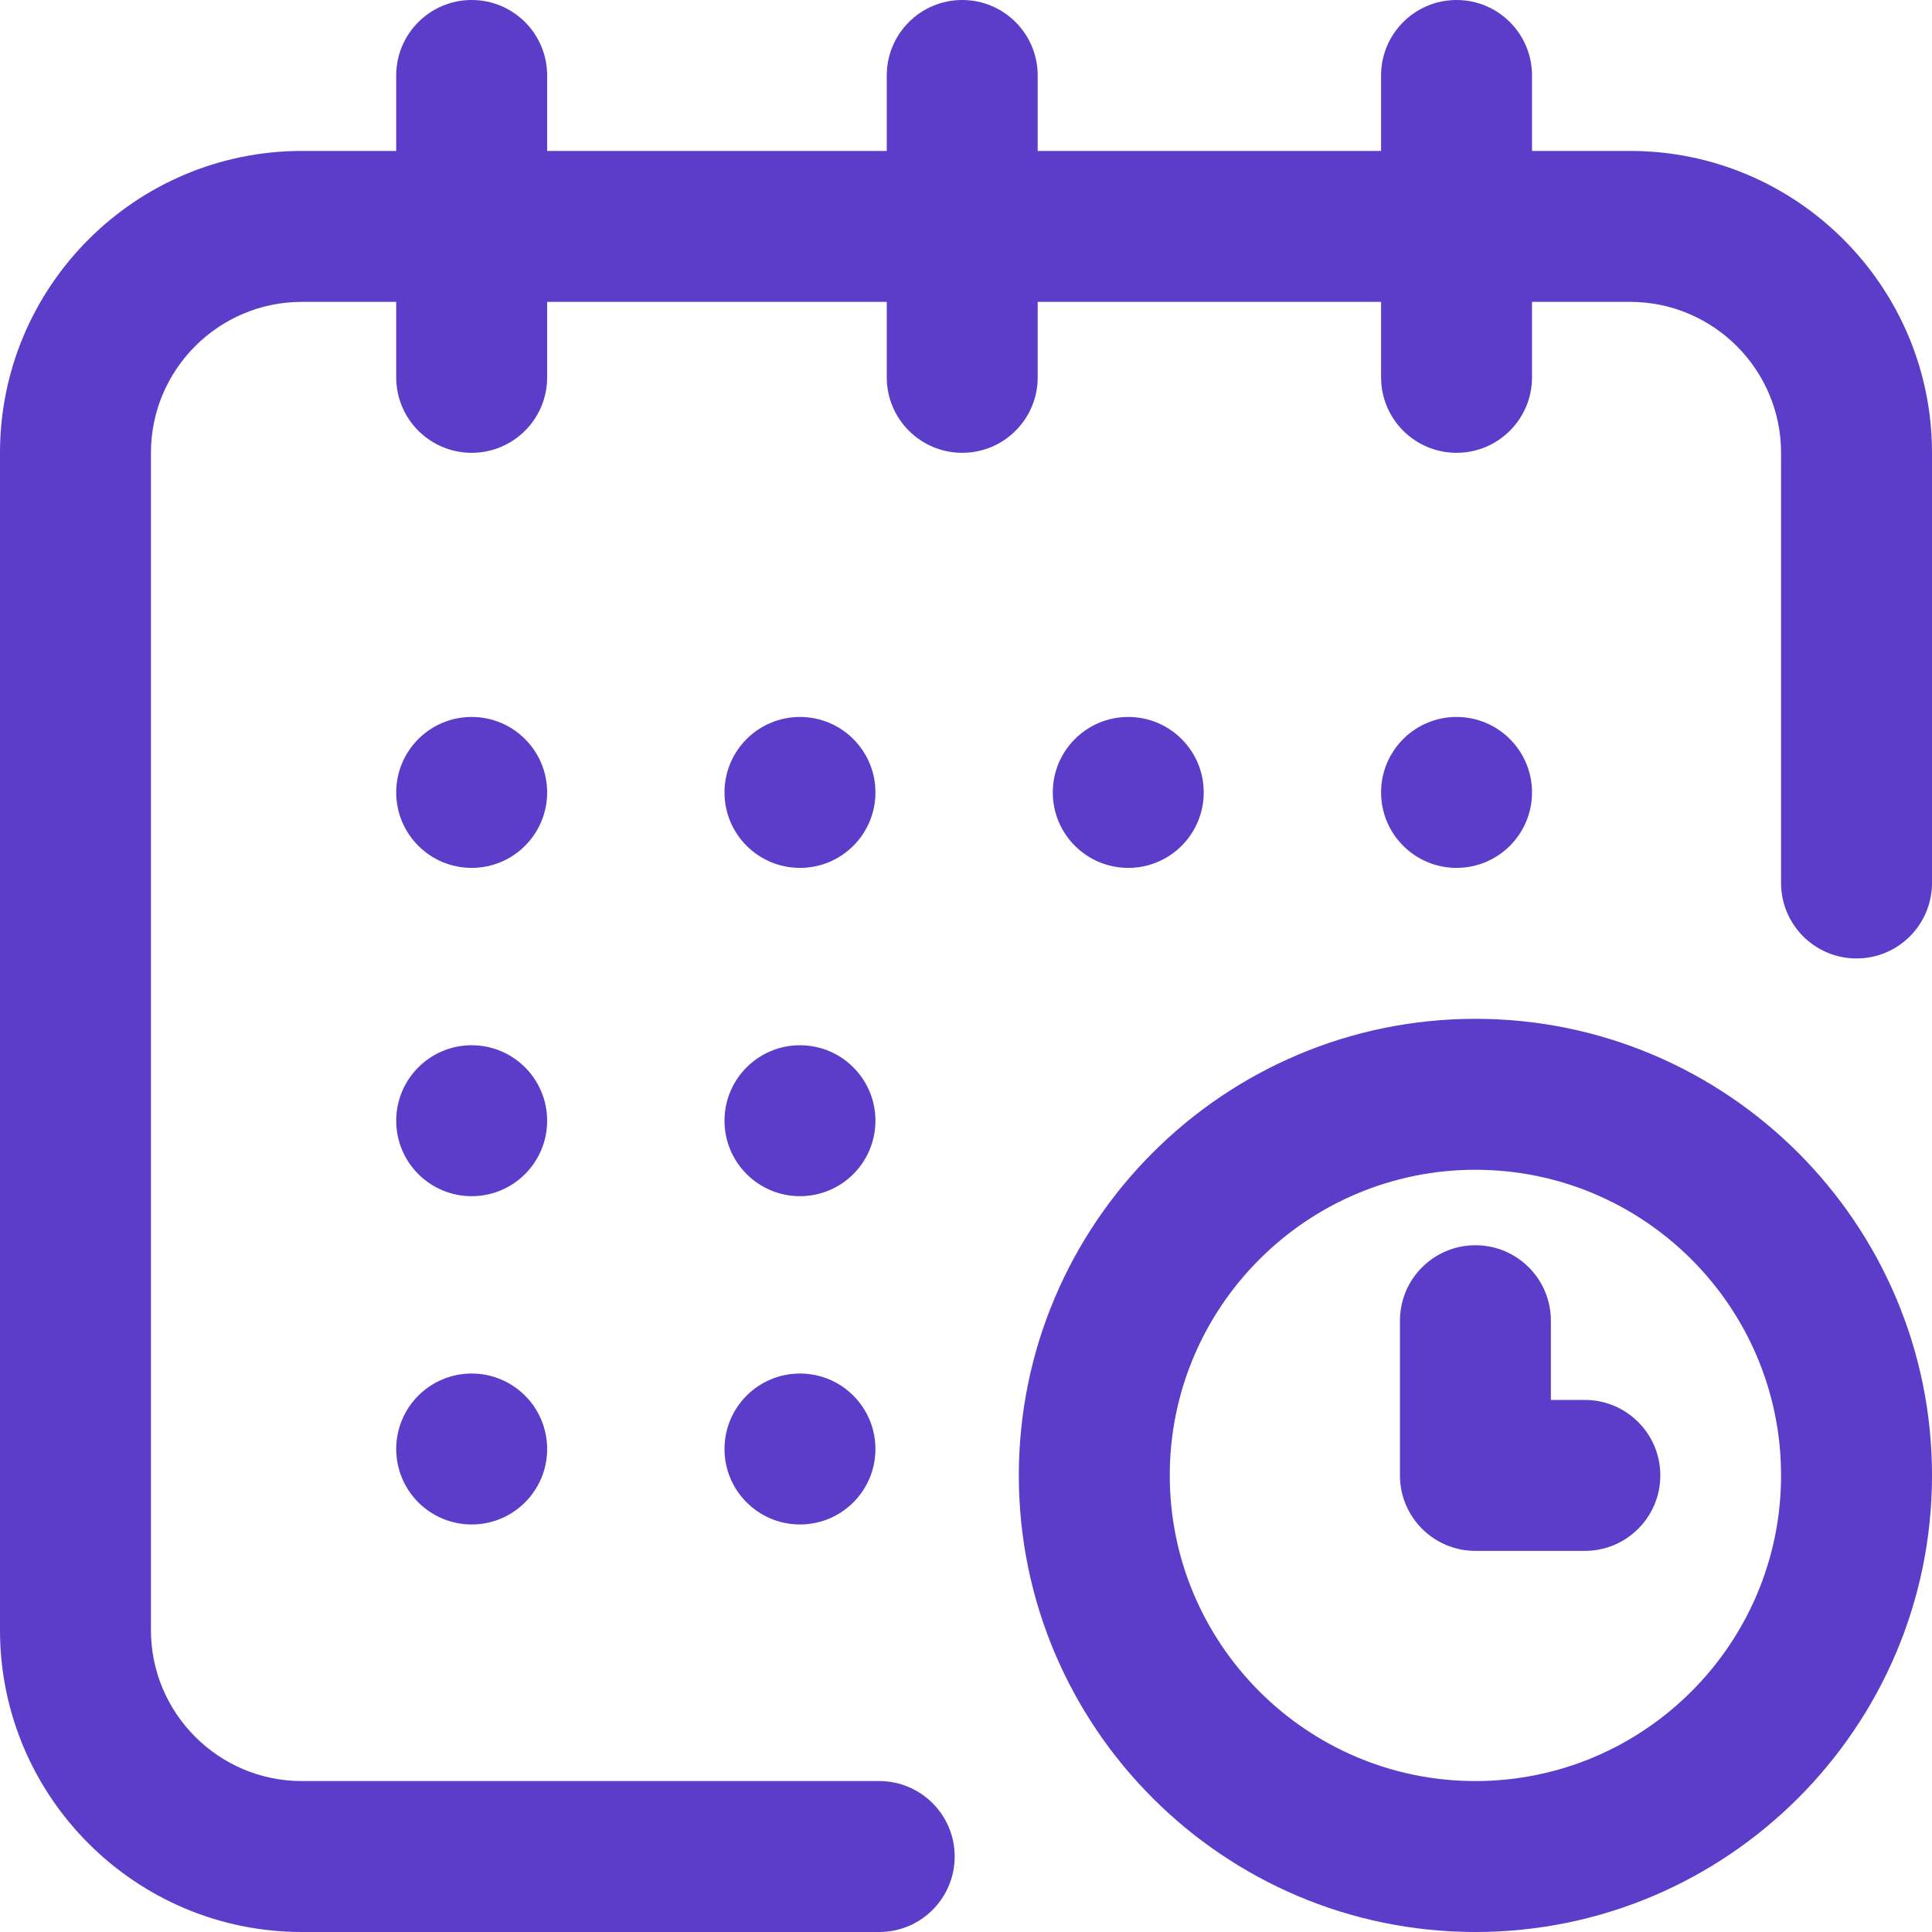
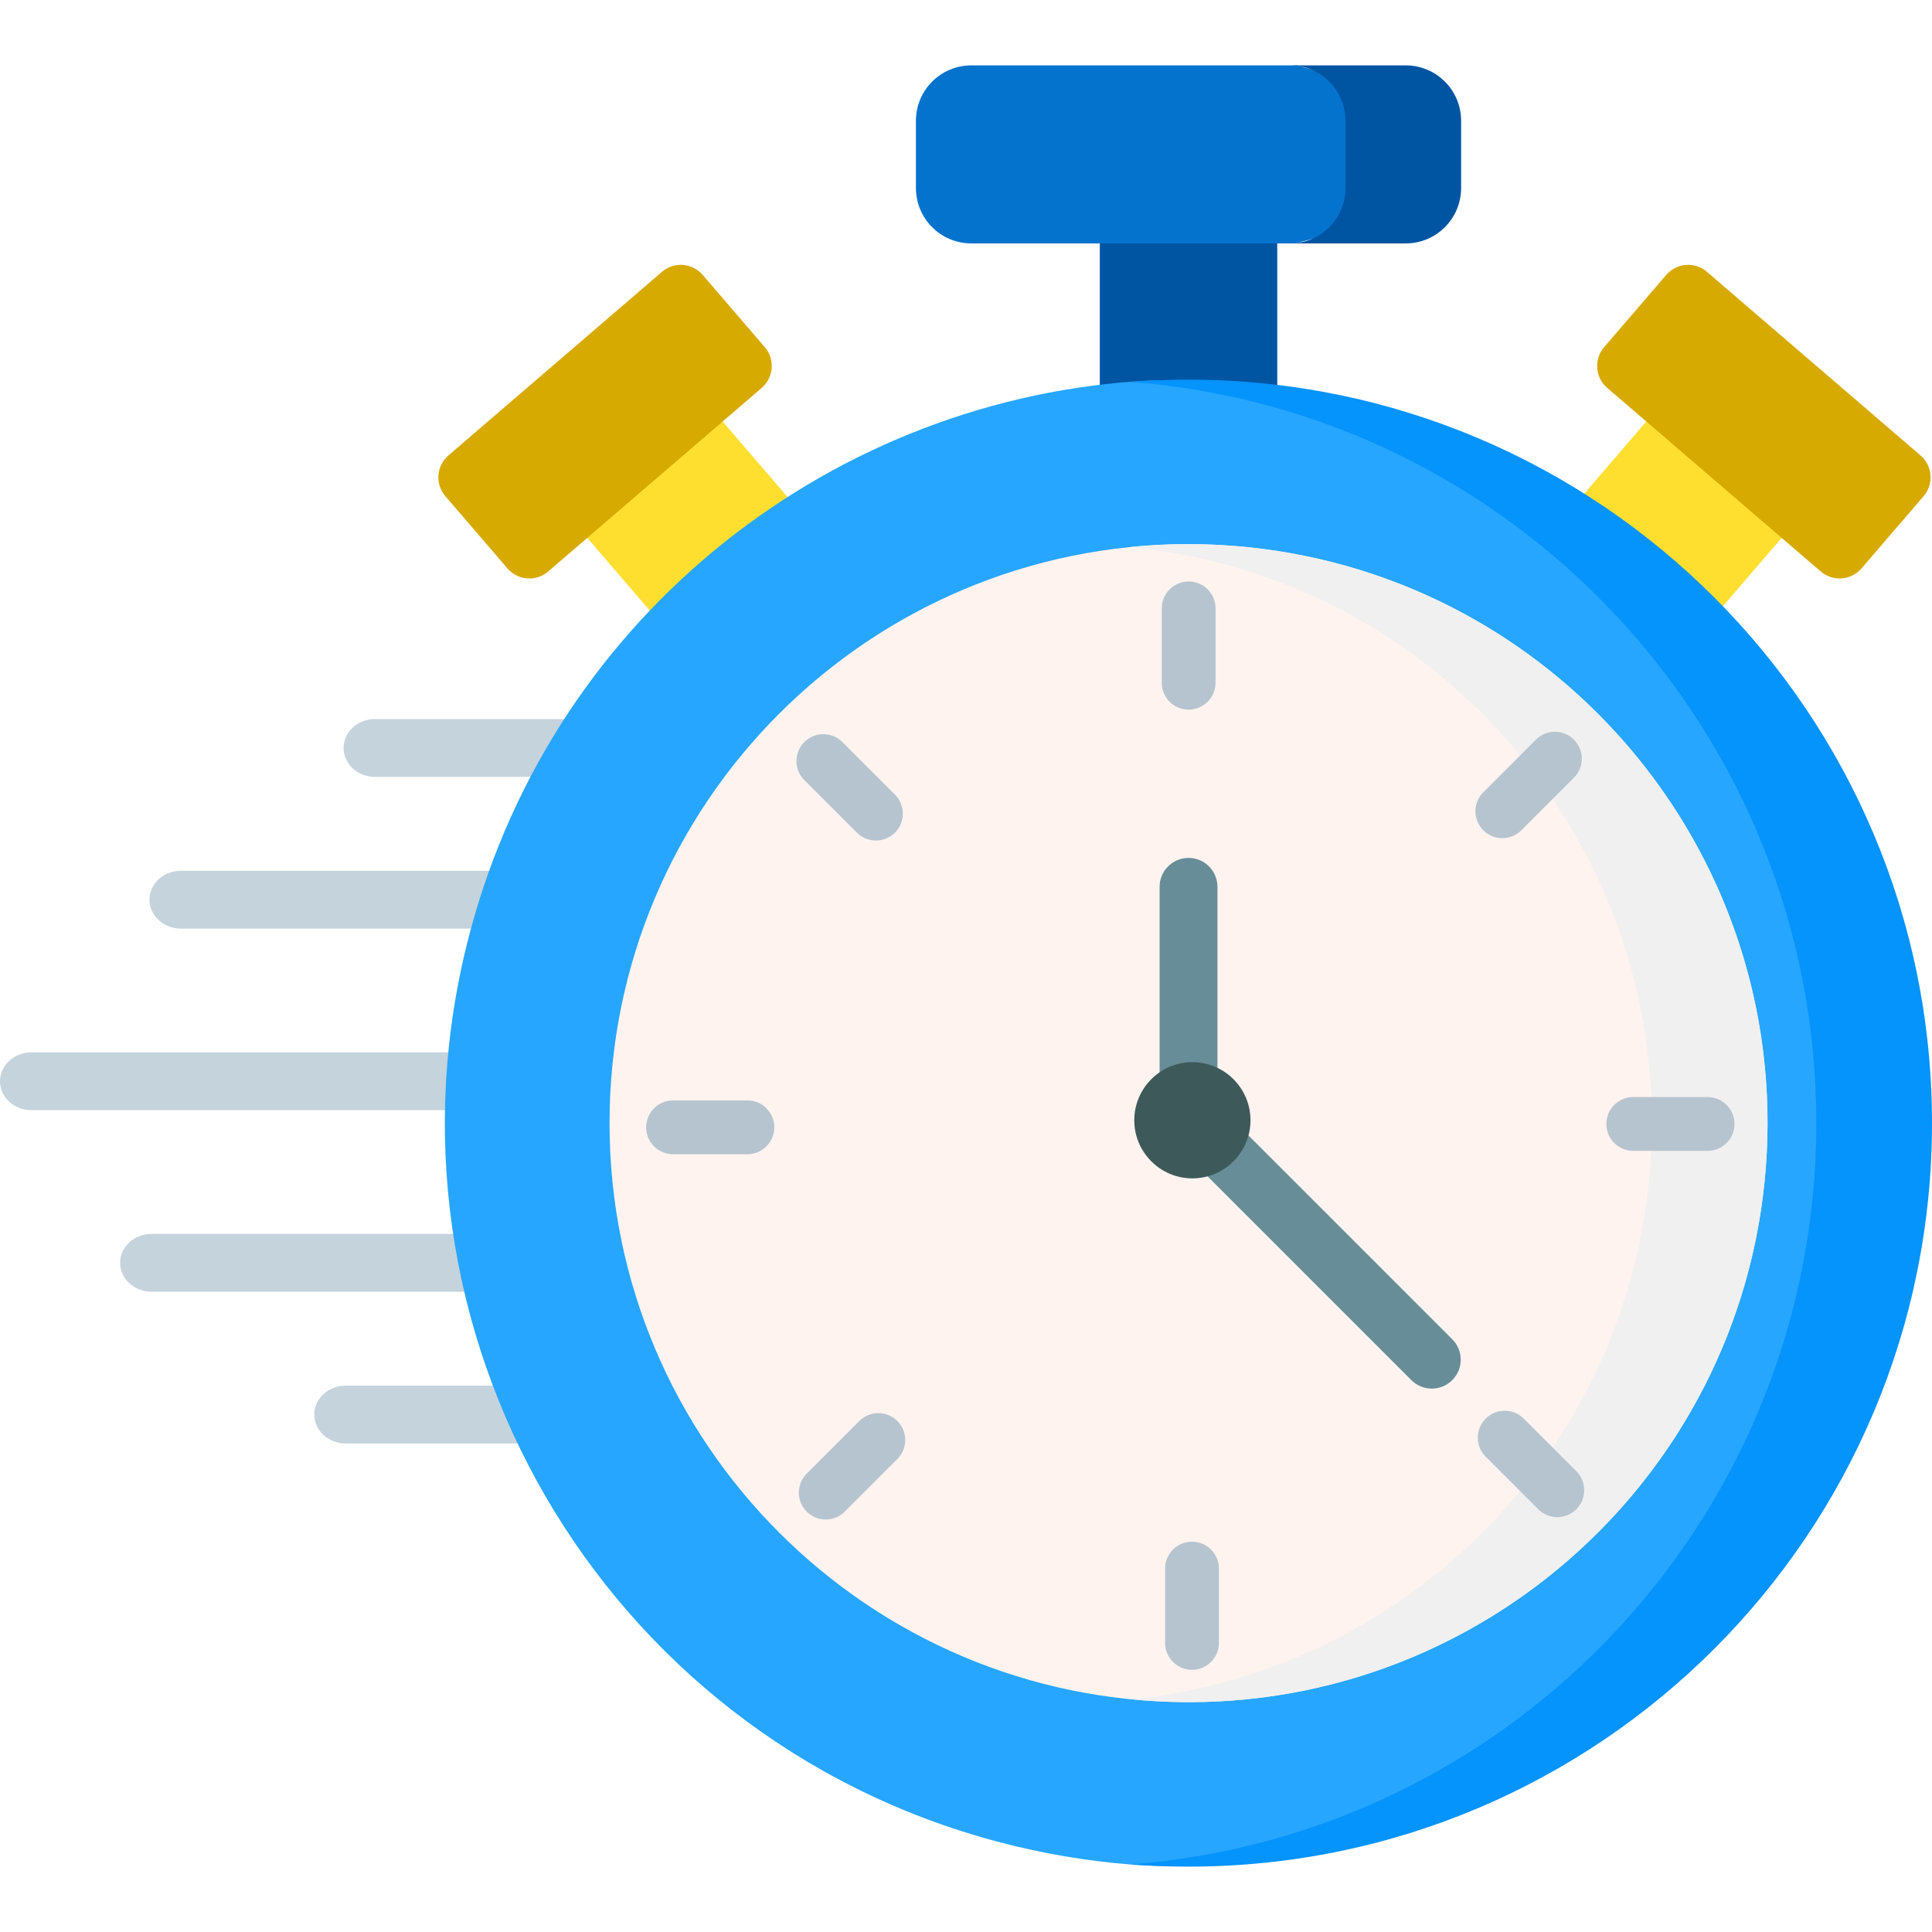
- <svg xmlns="http://www.w3.org/2000/svg" width="512" height="512" viewBox="0 0 512 512" fill="none">
-   <path d="M386 230C397.046 230 406 221.046 406 210C406 198.954 397.046 190 386 190C374.954 190 366 198.954 366 210C366 221.046 374.954 230 386 230Z" fill="#5B3DC9" />
-   <path d="M432 40H406V20C406 8.954 397.046 0 386 0C374.954 0 366 8.954 366 20V40H275V20C275 8.954 266.046 0 255 0C243.954 0 235 8.954 235 20V40H145V20C145 8.954 136.046 0 125 0C113.954 0 105 8.954 105 20V40H80C35.888 40 0 75.888 0 120V432C0 476.112 35.888 512 80 512H233C244.046 512 253 503.046 253 492C253 480.954 244.046 472 233 472H80C57.944 472 40 454.056 40 432V120C40 97.944 57.944 80 80 80H105V100C105 111.046 113.954 120 125 120C136.046 120 145 111.046 145 100V80H235V100C235 111.046 243.954 120 255 120C266.046 120 275 111.046 275 100V80H366V100C366 111.046 374.954 120 386 120C397.046 120 406 111.046 406 100V80H432C454.056 80 472 97.944 472 120V234C472 245.046 480.954 254 492 254C503.046 254 512 245.046 512 234V120C512 75.888 476.112 40 432 40Z" fill="#5B3DC9" />
-   <path d="M391 270C324.28 270 270 324.28 270 391C270 457.72 324.28 512 391 512C457.72 512 512 457.72 512 391C512 324.28 457.72 270 391 270ZM391 472C346.337 472 310 435.664 310 391C310 346.336 346.337 310 391 310C435.663 310 472 346.336 472 391C472 435.664 435.663 472 391 472Z" fill="#5B3DC9" />
-   <path d="M420 371H411V350C411 338.954 402.046 330 391 330C379.954 330 371 338.954 371 350V391C371 402.046 379.954 411 391 411H420C431.046 411 440 402.046 440 391C440 379.954 431.046 371 420 371Z" fill="#5B3DC9" />
-   <path d="M299 230C310.046 230 319 221.046 319 210C319 198.954 310.046 190 299 190C287.954 190 279 198.954 279 210C279 221.046 287.954 230 299 230Z" fill="#5B3DC9" />
-   <path d="M212 317C223.046 317 232 308.046 232 297C232 285.954 223.046 277 212 277C200.954 277 192 285.954 192 297C192 308.046 200.954 317 212 317Z" fill="#5B3DC9" />
-   <path d="M125 230C136.046 230 145 221.046 145 210C145 198.954 136.046 190 125 190C113.954 190 105 198.954 105 210C105 221.046 113.954 230 125 230Z" fill="#5B3DC9" />
-   <path d="M125 317C136.046 317 145 308.046 145 297C145 285.954 136.046 277 125 277C113.954 277 105 285.954 105 297C105 308.046 113.954 317 125 317Z" fill="#5B3DC9" />
-   <path d="M125 404C136.046 404 145 395.046 145 384C145 372.954 136.046 364 125 364C113.954 364 105 372.954 105 384C105 395.046 113.954 404 125 404Z" fill="#5B3DC9" />
-   <path d="M212 404C223.046 404 232 395.046 232 384C232 372.954 223.046 364 212 364C200.954 364 192 372.954 192 384C192 395.046 200.954 404 212 404Z" fill="#5B3DC9" />
-   <path d="M212 230C223.046 230 232 221.046 232 210C232 198.954 223.046 190 212 190C200.954 190 192 198.954 192 210C192 221.046 200.954 230 212 230Z" fill="#5B3DC9" />
+ <svg xmlns="http://www.w3.org/2000/svg" id="Capa_1" enable-background="new 0 0 501.129 501.129" height="512" viewBox="0 0 501.129 501.129" width="512">
+   <path d="m119.842 287.959h-111.686c-4.504 0-8.156-3.358-8.156-7.5s3.652-7.5 8.156-7.5h111.686c4.505 0 8.156 3.358 8.156 7.5s-3.651 7.5-8.156 7.5z" fill="#c5d3dd" />
+   <path d="m124.192 335.056h-84.878c-4.504 0-8.156-3.358-8.156-7.5s3.652-7.5 8.156-7.5h84.879c4.504 0 8.156 3.358 8.156 7.5-.001 4.142-3.652 7.5-8.157 7.5z" fill="#c5d3dd" />
+   <path d="m141.175 374.411h-51.507c-4.504 0-8.156-3.358-8.156-7.5s3.652-7.5 8.156-7.5h51.507c4.504 0 8.156 3.358 8.156 7.5s-3.651 7.5-8.156 7.5z" fill="#c5d3dd" />
+   <path d="m131.805 240.862h-84.879c-4.504 0-8.156-3.358-8.156-7.5s3.652-7.5 8.156-7.5h84.879c4.505 0 8.156 3.358 8.156 7.5 0 4.143-3.652 7.5-8.156 7.5z" fill="#c5d3dd" />
+   <path d="m148.788 201.507h-51.507c-4.505 0-8.156-3.358-8.156-7.5s3.652-7.5 8.156-7.5h51.507c4.504 0 8.156 3.358 8.156 7.5s-3.652 7.5-8.156 7.5z" fill="#c5d3dd" />
+   <path d="m220.684 148.001-38.135-44.356c-2.7-3.14-7.435-3.499-10.577-.797l-23.735 20.406c-1.508 1.297-2.439 3.14-2.589 5.123s.495 3.945 1.792 5.454l38.135 44.356c1.483 1.725 3.581 2.61 5.69 2.61 1.731 0 3.471-.596 4.886-1.813l23.735-20.406c1.508-1.297 2.439-3.14 2.589-5.123.151-1.984-.494-3.946-1.791-5.454z" fill="#fedf30" />
+   <path d="m198.374 90.041-16.103-18.73c-2.701-3.14-7.435-3.498-10.577-.797l-55.382 47.614c-1.508 1.297-2.439 3.14-2.589 5.123-.149 1.983.495 3.945 1.792 5.454l16.103 18.73c1.483 1.725 3.58 2.61 5.69 2.61 1.731 0 3.471-.596 4.886-1.813l55.382-47.614c1.508-1.297 2.439-3.14 2.589-5.123.15-1.984-.495-3.946-1.791-5.454z" fill="#d7aa02" />
+   <path d="m468.812 128.377c-.149-1.983-1.081-3.826-2.589-5.123l-23.735-20.406c-3.141-2.701-7.876-2.344-10.577.797l-38.135 44.356c-1.296 1.508-1.941 3.47-1.791 5.454.15 1.983 1.081 3.826 2.589 5.123l23.735 20.406c1.416 1.217 3.155 1.813 4.887 1.813 2.109 0 4.207-.885 5.69-2.61l38.135-44.356c1.296-1.509 1.94-3.47 1.791-5.454z" fill="#fedf30" />
+   <path d="m498.15 118.128-55.383-47.614c-1.509-1.297-3.47-1.949-5.454-1.792-1.983.149-3.826 1.081-5.123 2.589l-16.103 18.73c-2.7 3.141-2.343 7.876.798 10.576l55.383 47.614c1.365 1.174 3.102 1.813 4.89 1.813.188 0 .376-.007.564-.021 1.983-.15 3.826-1.081 5.123-2.59l16.102-18.73c2.701-3.139 2.343-7.875-.797-10.575z" fill="#d7aa02" />
+   <path d="m285.271 59.018h46.024v65.73h-46.024z" fill="#0055a3" />
+   <path d="m336.502 16.958h-84.562c-7.933 0-14.364 6.431-14.364 14.364v17.45c0 7.933 6.431 14.364 14.364 14.364h84.109l20.423-5.505v-34.819z" fill="#0473ce" />
+   <path d="m364.624 16.958h-30c7.933 0 14.364 6.431 14.364 14.364v17.45c0 7.933-6.431 14.364-14.364 14.364h30c7.933 0 14.364-6.431 14.364-14.364v-17.45c0-7.933-6.431-14.364-14.364-14.364z" fill="#0055a3" />
+   <path d="m258.813 477.718c-102.942-27.321-164.245-132.921-136.924-235.863 22.029-83.003 94.95-138.935 176.335-143.167 19.55-1.016 190.659 30.368 190.659 186.741 0 114.582-104.523 205.402-195.602 198.191-11.448-.906-22.975-2.851-34.468-5.902z" fill="#26a6fe" />
+   <path d="m308.282 98.478c-5.048 0-10.05.196-15 .577 99.496 7.655 177.846 90.811 177.846 192.27s-78.351 184.615-177.846 192.27c4.95.381 9.952.577 15 .577 106.506 0 192.846-86.34 192.846-192.847s-86.339-192.847-192.846-192.847z" fill="#0593fc" />
+   <circle cx="308.282" cy="291.325" fill="#fff3ef" r="150.18" />
+   <path d="m327.688 142.404c-11.723-1.528-23.305-1.655-34.581-.519 1.525.152 3.051.32 4.581.519 82.247 10.717 140.233 86.08 129.515 168.327-9.19 70.524-65.911 123.205-133.746 130.035 80.446 8.025 153.228-49.318 163.746-130.035 10.718-82.247-47.268-157.61-129.515-168.327z" fill="#f1f0f0" />
+   <g fill="#b6c4cf">
+     <path d="m308.315 184.066c-3.855 0-6.98-3.125-6.98-6.98v-19.284c0-3.855 3.125-6.98 6.98-6.98s6.98 3.125 6.98 6.98v19.284c0 3.855-3.125 6.98-6.98 6.98z" />
+     <path d="m389.681 217.408c-1.787 0-3.573-.681-4.936-2.044-2.726-2.726-2.726-7.145.001-9.871l13.636-13.636c2.725-2.727 7.144-2.726 9.871 0 2.726 2.726 2.726 7.145-.001 9.871l-13.636 13.636c-1.363 1.362-3.15 2.044-4.935 2.044z" />
+     <path d="m442.922 298.519h-19.284c-3.855 0-6.98-3.125-6.98-6.98s3.125-6.98 6.98-6.98h19.284c3.855 0 6.98 3.125 6.98 6.98s-3.125 6.98-6.98 6.98z" />
+     <path d="m403.932 393.52c-1.786 0-3.573-.682-4.936-2.044l-13.636-13.636c-2.726-2.726-2.726-7.145 0-9.871 2.727-2.726 7.145-2.726 9.872 0l13.636 13.636c2.726 2.726 2.726 7.145 0 9.871-1.363 1.363-3.15 2.044-4.936 2.044z" />
+     <path d="m309.185 433.127c-3.855 0-6.98-3.125-6.98-6.98v-19.285c0-3.855 3.125-6.98 6.98-6.98s6.98 3.125 6.98 6.98v19.285c0 3.854-3.125 6.98-6.98 6.98z" />
+     <path d="m214.183 394.136c-1.786 0-3.573-.681-4.935-2.045-2.726-2.726-2.726-7.145 0-9.871l13.636-13.636c2.726-2.726 7.145-2.726 9.871 0s2.726 7.145 0 9.871l-13.636 13.636c-1.363 1.363-3.15 2.045-4.936 2.045z" />
+     <path d="m193.862 299.389h-19.284c-3.855 0-6.98-3.125-6.98-6.98s3.125-6.98 6.98-6.98h19.284c3.855 0 6.98 3.125 6.98 6.98s-3.125 6.98-6.98 6.98z" />
+     <path d="m227.204 218.023c-1.786 0-3.573-.681-4.935-2.044l-13.636-13.636c-2.726-2.726-2.726-7.145 0-9.871s7.145-2.727 9.871 0l13.636 13.636c2.726 2.726 2.726 7.145 0 9.871-1.363 1.363-3.15 2.044-4.936 2.044z" />
+   </g>
+   <path d="m308.283 287.959c-4.143 0-7.5-3.358-7.5-7.5v-50.432c0-4.142 3.357-7.5 7.5-7.5s7.5 3.358 7.5 7.5v50.432c0 4.142-3.358 7.5-7.5 7.5z" fill="#678d98" />
+   <path d="m371.385 360.18c-1.92 0-3.839-.732-5.304-2.197l-54.601-54.601c-2.929-2.929-2.929-7.678 0-10.606 2.931-2.929 7.679-2.929 10.608 0l54.6 54.601c2.929 2.929 2.929 7.678 0 10.606-1.464 1.464-3.384 2.197-5.303 2.197z" fill="#678d98" />
+   <path d="m309.285 305.65c-8.31 0-15.072-6.761-15.072-15.071s6.761-15.071 15.072-15.071c8.31 0 15.071 6.761 15.071 15.071s-6.761 15.071-15.071 15.071z" fill="#3e5959" />
</svg>
